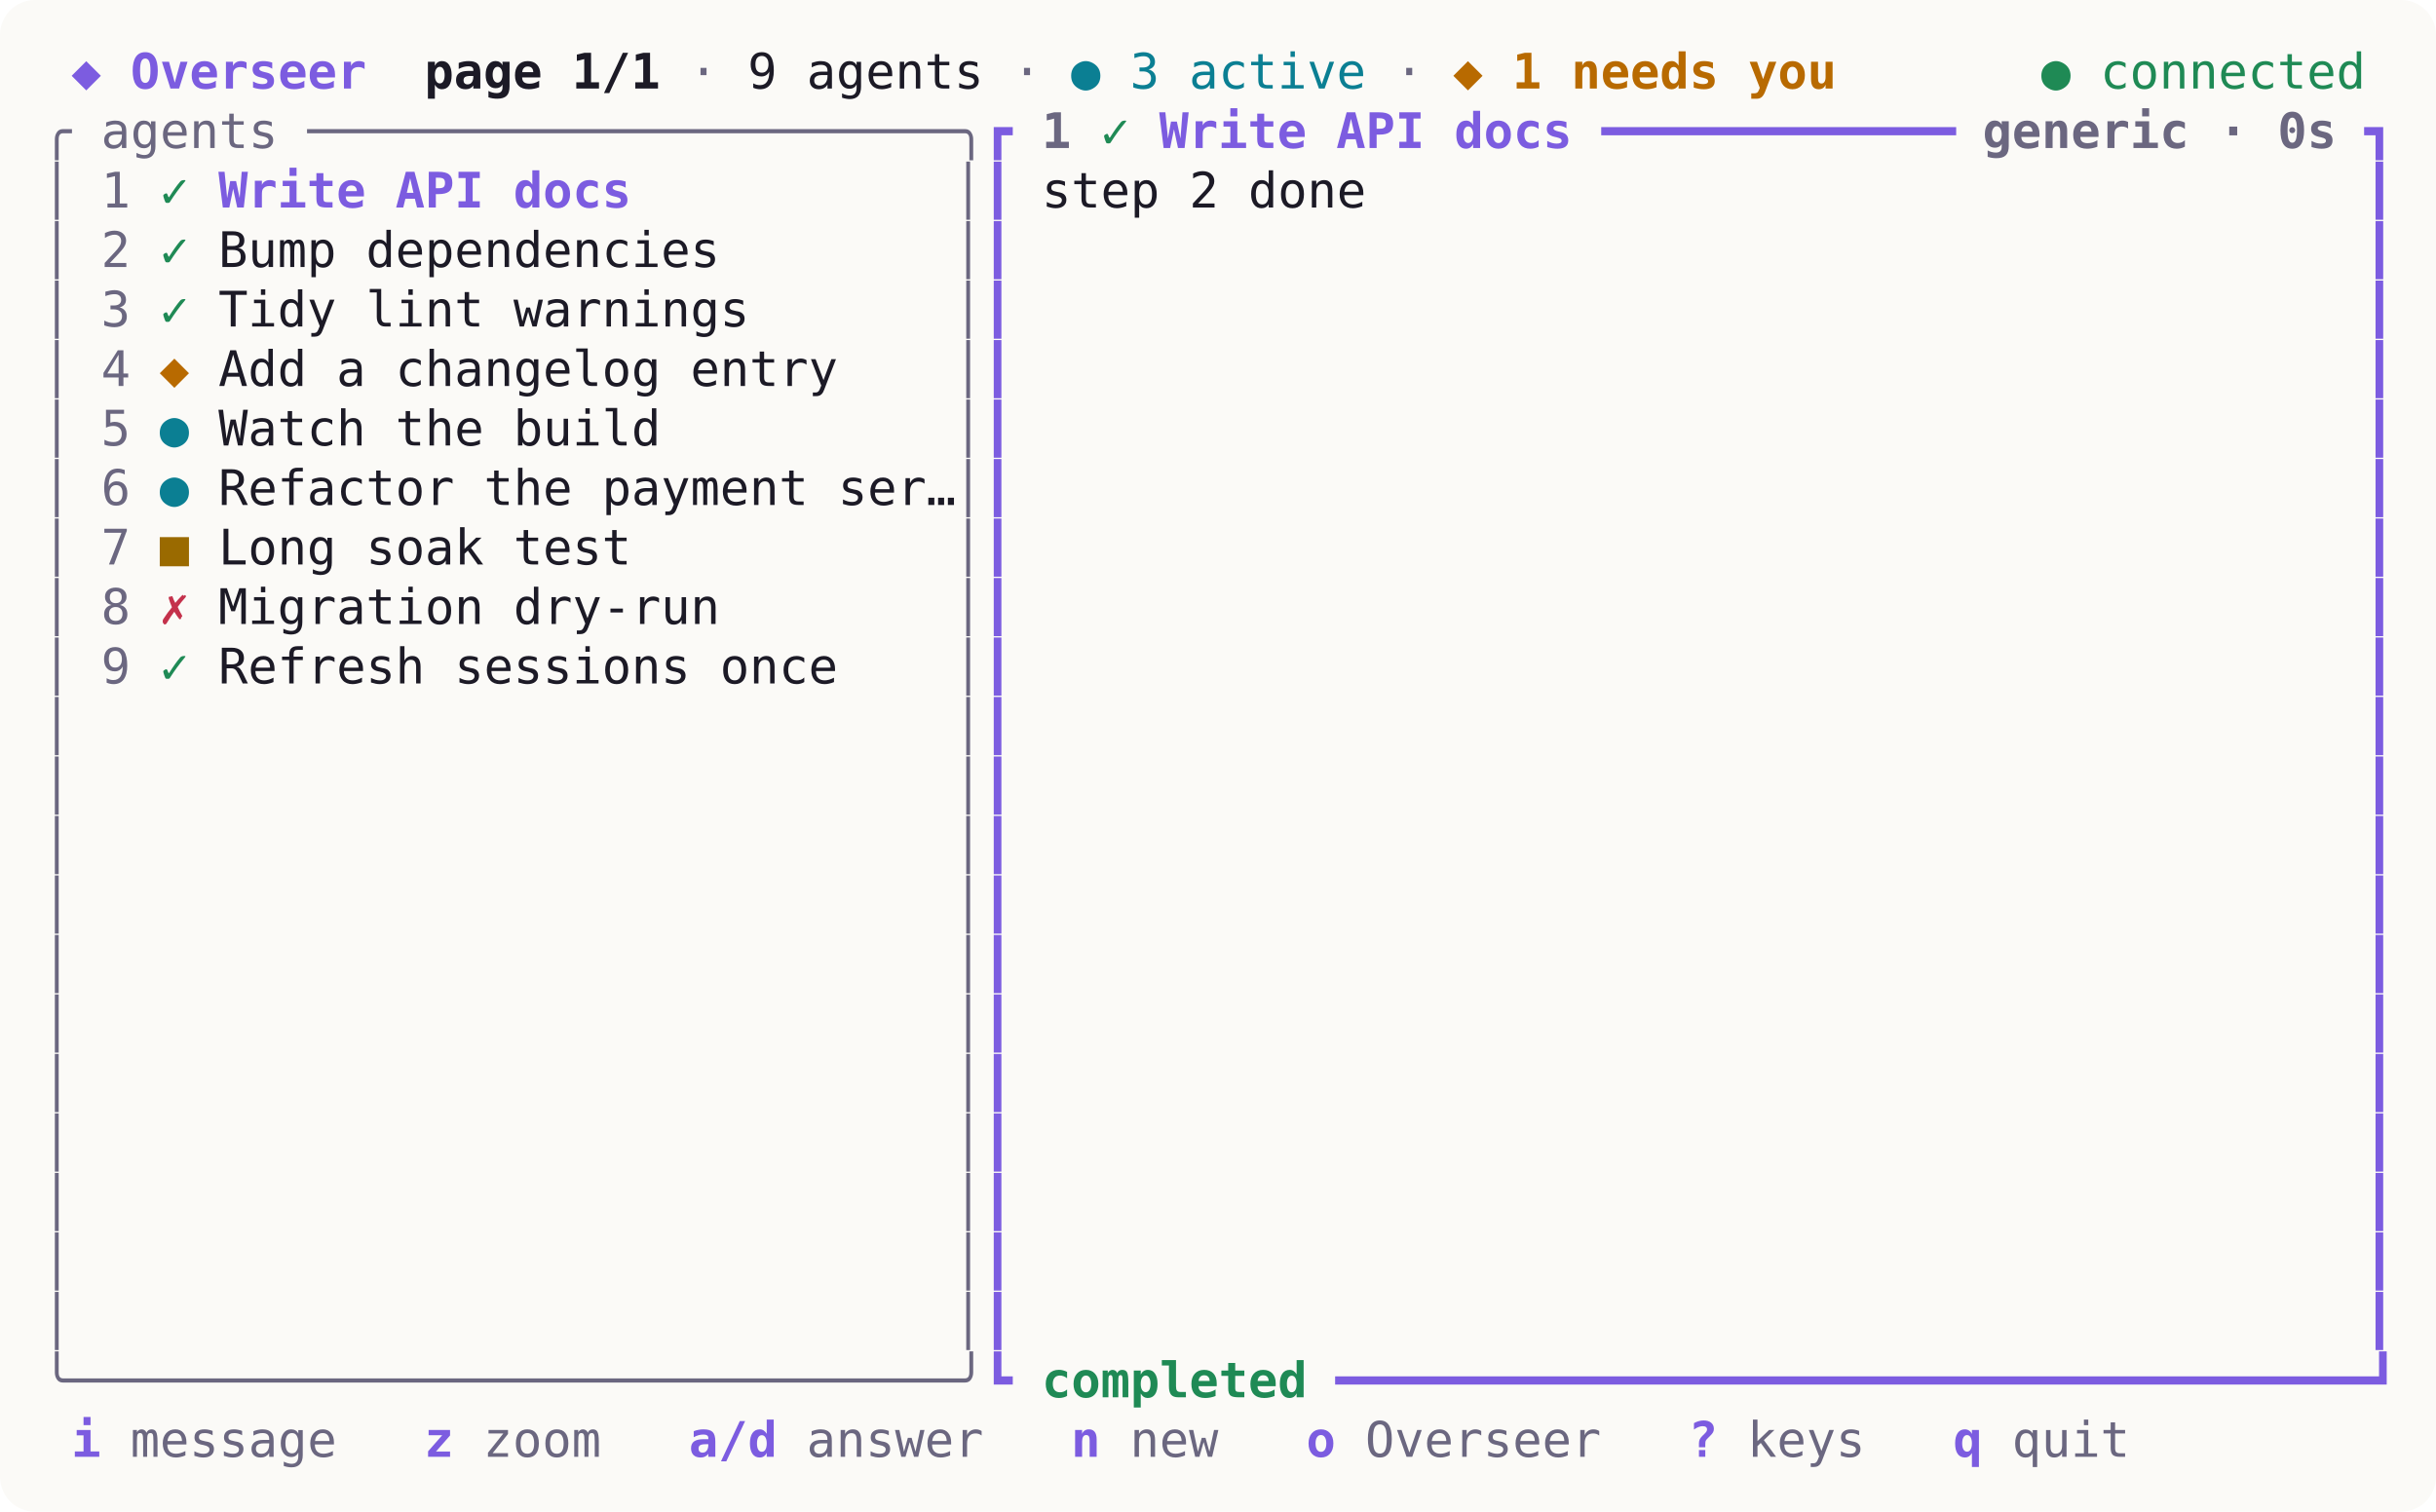
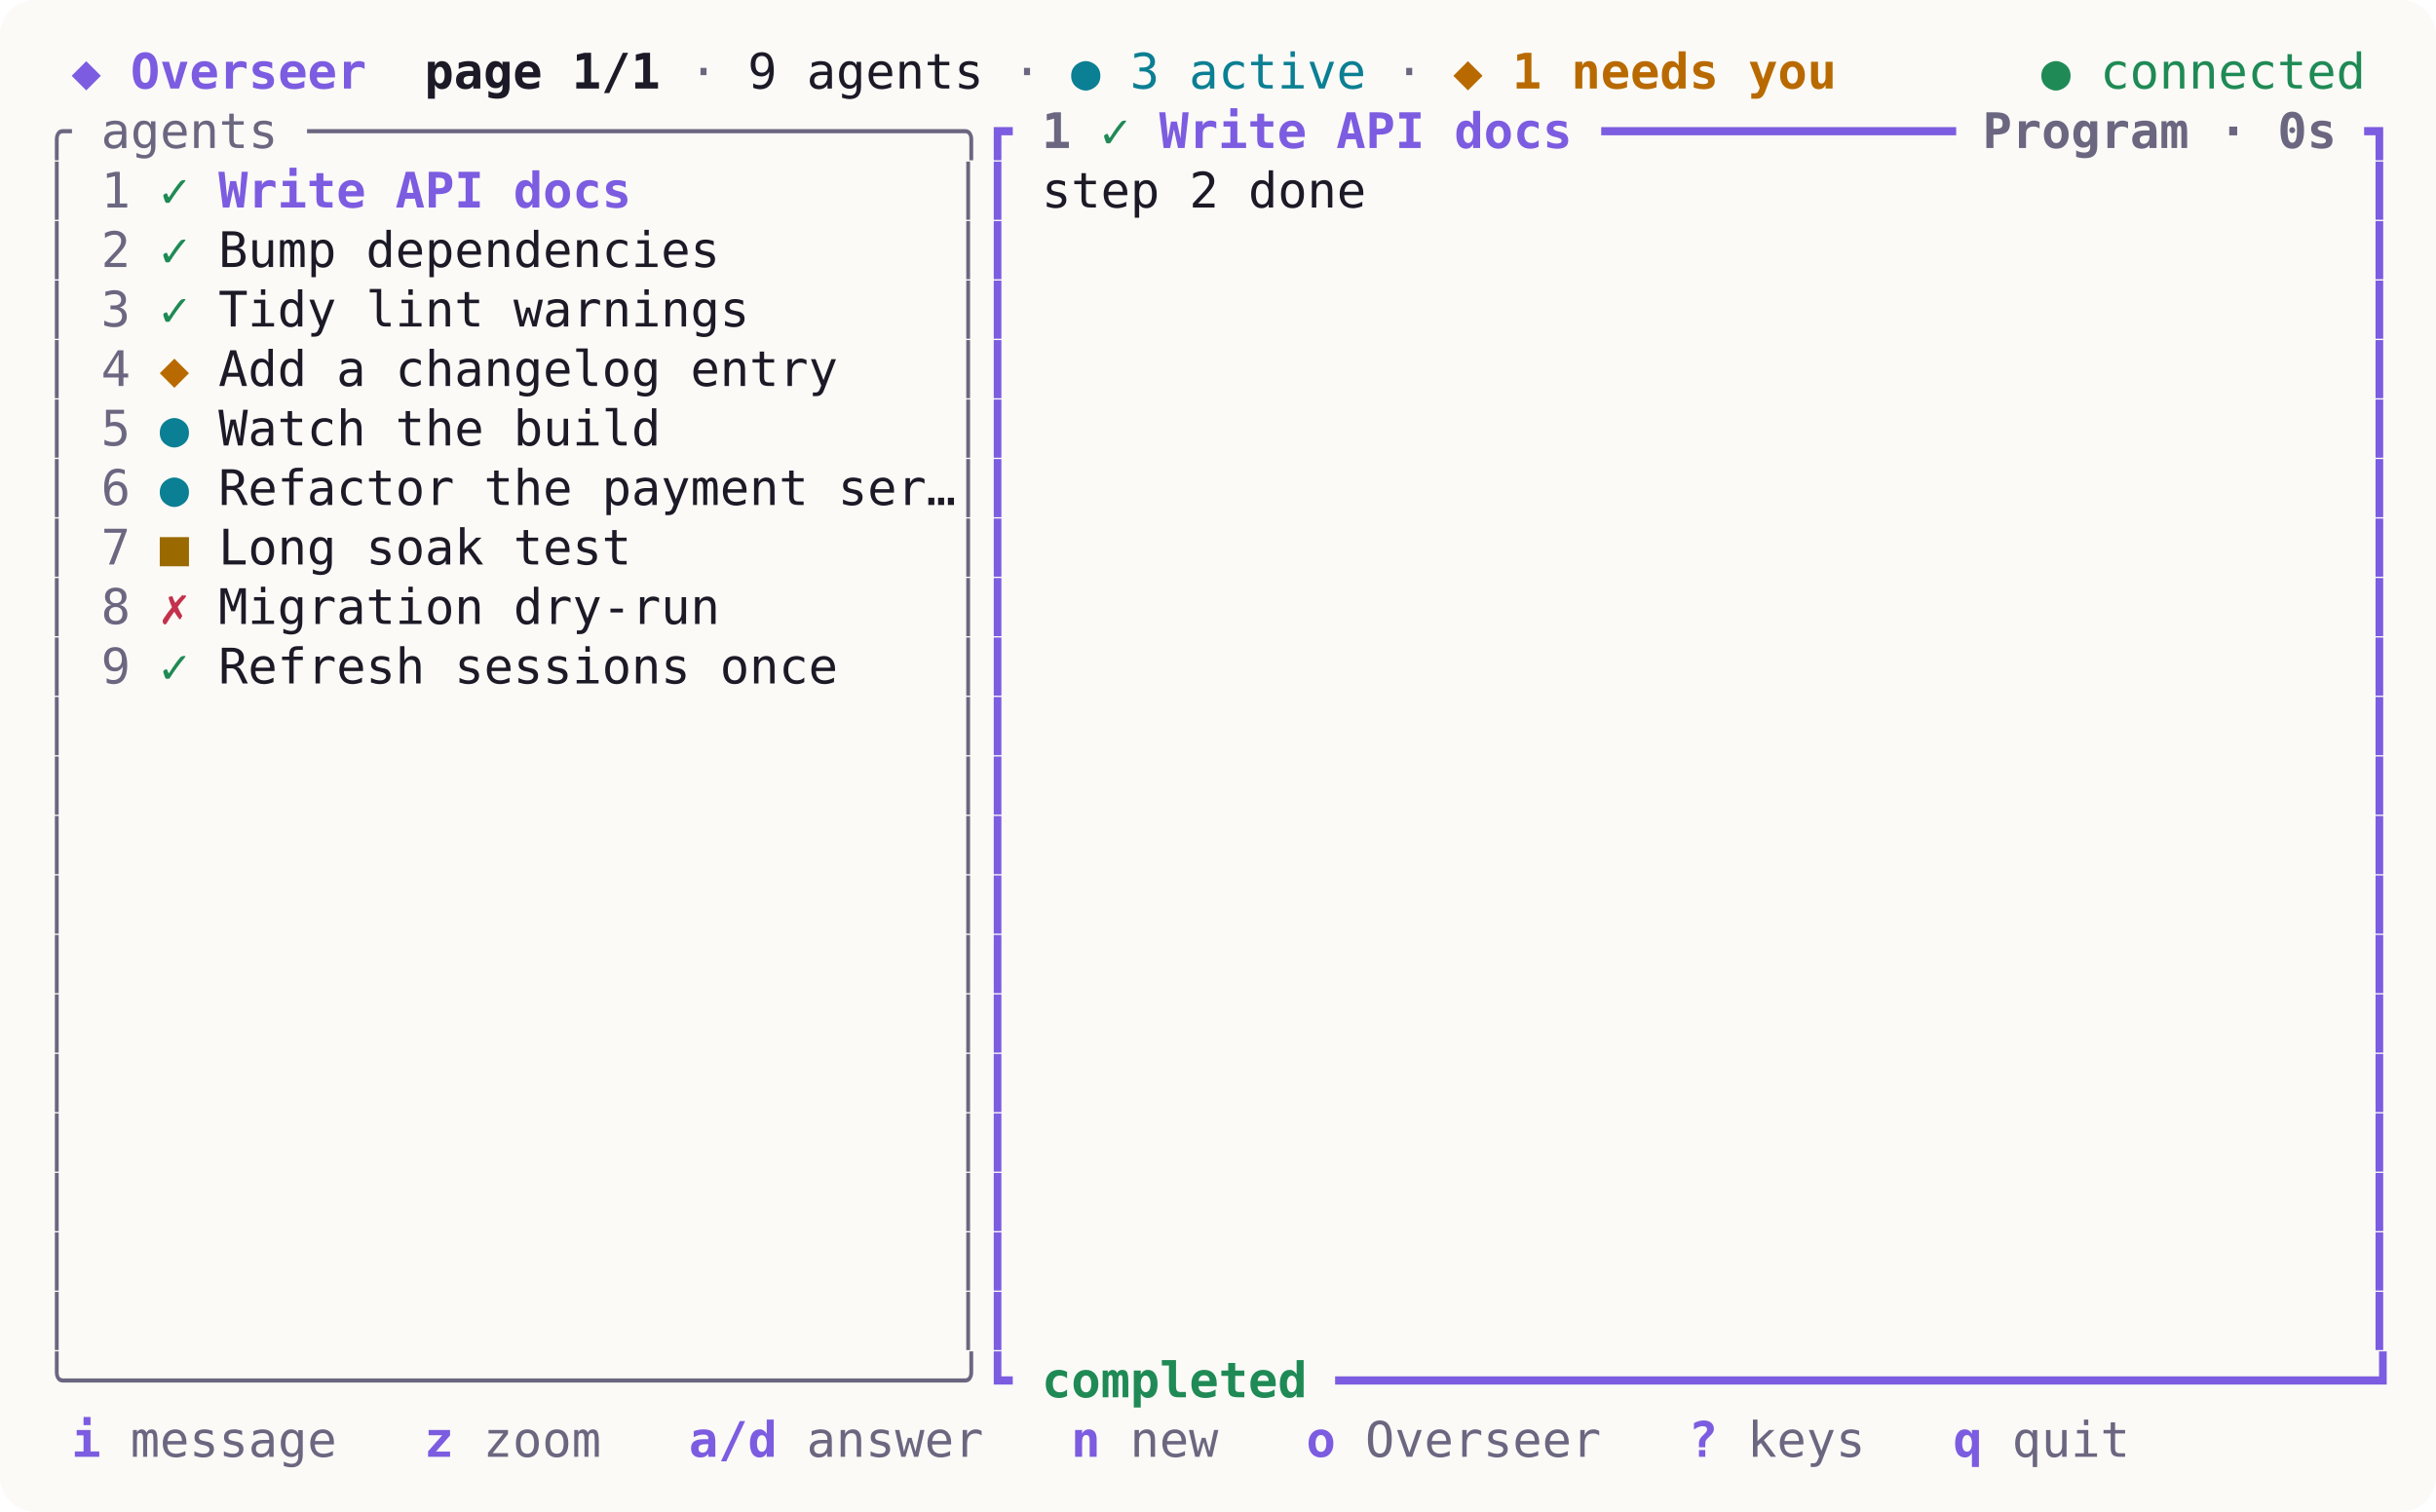
<svg xmlns="http://www.w3.org/2000/svg" width="696" height="432" viewBox="0 0 696 432">
  <rect width="100%" height="100%" rx="10" fill="#fbfaf7" />
  <g font-family="ui-monospace, SFMono-Regular, Menlo, monospace" font-size="14">
    <text x="12.0" y="25.3" textLength="100.8" lengthAdjust="spacingAndGlyphs" fill="#7c5ce0" font-weight="700" xml:space="preserve"> ◆ Overseer </text>
    <text x="112.8" y="25.3" textLength="84.0" lengthAdjust="spacingAndGlyphs" fill="#1c1a26" font-weight="700" xml:space="preserve"> page 1/1 </text>
    <text x="196.8" y="25.3" textLength="16.8" lengthAdjust="spacingAndGlyphs" fill="#6b6780" xml:space="preserve">· </text>
    <text x="213.6" y="25.3" textLength="67.2" lengthAdjust="spacingAndGlyphs" fill="#1c1a26" xml:space="preserve">9 agents</text>
    <text x="280.8" y="25.3" textLength="25.2" lengthAdjust="spacingAndGlyphs" fill="#6b6780" xml:space="preserve"> · </text>
    <text x="306.0" y="25.3" textLength="84.0" lengthAdjust="spacingAndGlyphs" fill="#0b7f93" xml:space="preserve">● 3 active</text>
    <text x="390.0" y="25.3" textLength="25.2" lengthAdjust="spacingAndGlyphs" fill="#6b6780" xml:space="preserve"> · </text>
    <text x="415.2" y="25.3" textLength="109.2" lengthAdjust="spacingAndGlyphs" fill="#b86a00" font-weight="700" xml:space="preserve">◆ 1 needs you</text>
    <text x="583.2" y="25.3" textLength="100.8" lengthAdjust="spacingAndGlyphs" fill="#1f8a55" xml:space="preserve">● connected </text>
    <text x="12.0" y="42.3" textLength="268.8" lengthAdjust="spacingAndGlyphs" fill="#6b6780" xml:space="preserve">╭ agents ──────────────────────╮</text>
    <text x="280.8" y="42.3" textLength="8.4" lengthAdjust="spacingAndGlyphs" fill="#7c5ce0" font-weight="700" xml:space="preserve">┏</text>
    <text x="289.2" y="42.3" textLength="25.2" lengthAdjust="spacingAndGlyphs" fill="#6b6780" font-weight="700" xml:space="preserve"> 1 </text>
    <text x="314.4" y="42.3" textLength="16.8" lengthAdjust="spacingAndGlyphs" fill="#1f8a55" font-weight="700" xml:space="preserve">✓ </text>
    <text x="331.2" y="42.3" textLength="226.8" lengthAdjust="spacingAndGlyphs" fill="#7c5ce0" font-weight="700" xml:space="preserve">Write API docs ━━━━━━━━━━━━</text>
-     <text x="558.0" y="42.3" textLength="117.6" lengthAdjust="spacingAndGlyphs" fill="#6b6780" font-weight="700" xml:space="preserve"> generic · 0s </text>
+     <text x="558.0" y="42.3" textLength="117.6" lengthAdjust="spacingAndGlyphs" fill="#6b6780" font-weight="700" xml:space="preserve"> Program · 0s </text>
    <text x="675.6" y="42.3" textLength="8.4" lengthAdjust="spacingAndGlyphs" fill="#7c5ce0" font-weight="700" xml:space="preserve">┓</text>
    <text x="12.0" y="59.3" textLength="33.6" lengthAdjust="spacingAndGlyphs" fill="#6b6780" xml:space="preserve">│ 1 </text>
    <text x="45.6" y="59.3" textLength="16.8" lengthAdjust="spacingAndGlyphs" fill="#1f8a55" xml:space="preserve">✓ </text>
    <text x="62.4" y="59.3" textLength="117.6" lengthAdjust="spacingAndGlyphs" fill="#7c5ce0" font-weight="700" xml:space="preserve">Write API docs</text>
    <text x="272.4" y="59.3" textLength="8.4" lengthAdjust="spacingAndGlyphs" fill="#6b6780" xml:space="preserve">│</text>
    <text x="280.8" y="59.3" textLength="8.4" lengthAdjust="spacingAndGlyphs" fill="#7c5ce0" font-weight="700" xml:space="preserve">┃</text>
    <text x="289.2" y="59.3" textLength="386.4" lengthAdjust="spacingAndGlyphs" fill="#1c1a26" xml:space="preserve"> step 2 done                                  </text>
    <text x="675.6" y="59.3" textLength="8.4" lengthAdjust="spacingAndGlyphs" fill="#7c5ce0" font-weight="700" xml:space="preserve">┃</text>
    <text x="12.0" y="76.3" textLength="33.6" lengthAdjust="spacingAndGlyphs" fill="#6b6780" xml:space="preserve">│ 2 </text>
    <text x="45.6" y="76.3" textLength="16.8" lengthAdjust="spacingAndGlyphs" fill="#1f8a55" xml:space="preserve">✓ </text>
    <text x="62.4" y="76.3" textLength="210.0" lengthAdjust="spacingAndGlyphs" fill="#1c1a26" xml:space="preserve">Bump dependencies        </text>
    <text x="272.4" y="76.3" textLength="8.4" lengthAdjust="spacingAndGlyphs" fill="#6b6780" xml:space="preserve">│</text>
    <text x="280.8" y="76.3" textLength="8.4" lengthAdjust="spacingAndGlyphs" fill="#7c5ce0" font-weight="700" xml:space="preserve">┃</text>
    <text x="675.6" y="76.3" textLength="8.4" lengthAdjust="spacingAndGlyphs" fill="#7c5ce0" font-weight="700" xml:space="preserve">┃</text>
    <text x="12.0" y="93.3" textLength="33.6" lengthAdjust="spacingAndGlyphs" fill="#6b6780" xml:space="preserve">│ 3 </text>
    <text x="45.6" y="93.3" textLength="16.8" lengthAdjust="spacingAndGlyphs" fill="#1f8a55" xml:space="preserve">✓ </text>
    <text x="62.4" y="93.3" textLength="210.0" lengthAdjust="spacingAndGlyphs" fill="#1c1a26" xml:space="preserve">Tidy lint warnings       </text>
    <text x="272.4" y="93.3" textLength="8.4" lengthAdjust="spacingAndGlyphs" fill="#6b6780" xml:space="preserve">│</text>
    <text x="280.8" y="93.3" textLength="8.4" lengthAdjust="spacingAndGlyphs" fill="#7c5ce0" font-weight="700" xml:space="preserve">┃</text>
    <text x="675.6" y="93.3" textLength="8.4" lengthAdjust="spacingAndGlyphs" fill="#7c5ce0" font-weight="700" xml:space="preserve">┃</text>
    <text x="12.0" y="110.3" textLength="33.6" lengthAdjust="spacingAndGlyphs" fill="#6b6780" xml:space="preserve">│ 4 </text>
    <text x="45.6" y="110.3" textLength="16.8" lengthAdjust="spacingAndGlyphs" fill="#b86a00" xml:space="preserve">◆ </text>
    <text x="62.4" y="110.3" textLength="210.0" lengthAdjust="spacingAndGlyphs" fill="#1c1a26" xml:space="preserve">Add a changelog entry    </text>
    <text x="272.4" y="110.3" textLength="8.4" lengthAdjust="spacingAndGlyphs" fill="#6b6780" xml:space="preserve">│</text>
    <text x="280.8" y="110.3" textLength="8.4" lengthAdjust="spacingAndGlyphs" fill="#7c5ce0" font-weight="700" xml:space="preserve">┃</text>
    <text x="675.6" y="110.3" textLength="8.4" lengthAdjust="spacingAndGlyphs" fill="#7c5ce0" font-weight="700" xml:space="preserve">┃</text>
    <text x="12.0" y="127.3" textLength="33.6" lengthAdjust="spacingAndGlyphs" fill="#6b6780" xml:space="preserve">│ 5 </text>
    <text x="45.6" y="127.3" textLength="16.8" lengthAdjust="spacingAndGlyphs" fill="#0b7f93" xml:space="preserve">● </text>
    <text x="62.4" y="127.3" textLength="210.0" lengthAdjust="spacingAndGlyphs" fill="#1c1a26" xml:space="preserve">Watch the build          </text>
    <text x="272.4" y="127.3" textLength="8.4" lengthAdjust="spacingAndGlyphs" fill="#6b6780" xml:space="preserve">│</text>
    <text x="280.8" y="127.3" textLength="8.4" lengthAdjust="spacingAndGlyphs" fill="#7c5ce0" font-weight="700" xml:space="preserve">┃</text>
    <text x="675.6" y="127.3" textLength="8.4" lengthAdjust="spacingAndGlyphs" fill="#7c5ce0" font-weight="700" xml:space="preserve">┃</text>
    <text x="12.0" y="144.3" textLength="33.6" lengthAdjust="spacingAndGlyphs" fill="#6b6780" xml:space="preserve">│ 6 </text>
    <text x="45.6" y="144.3" textLength="16.8" lengthAdjust="spacingAndGlyphs" fill="#0b7f93" xml:space="preserve">● </text>
    <text x="62.4" y="144.3" textLength="210.0" lengthAdjust="spacingAndGlyphs" fill="#1c1a26" xml:space="preserve">Refactor the payment ser…</text>
    <text x="272.4" y="144.3" textLength="8.4" lengthAdjust="spacingAndGlyphs" fill="#6b6780" xml:space="preserve">│</text>
    <text x="280.8" y="144.3" textLength="8.4" lengthAdjust="spacingAndGlyphs" fill="#7c5ce0" font-weight="700" xml:space="preserve">┃</text>
    <text x="675.6" y="144.3" textLength="8.4" lengthAdjust="spacingAndGlyphs" fill="#7c5ce0" font-weight="700" xml:space="preserve">┃</text>
    <text x="12.0" y="161.3" textLength="33.6" lengthAdjust="spacingAndGlyphs" fill="#6b6780" xml:space="preserve">│ 7 </text>
    <text x="45.6" y="161.3" textLength="16.8" lengthAdjust="spacingAndGlyphs" fill="#9a6a00" xml:space="preserve">■ </text>
    <text x="62.4" y="161.3" textLength="210.0" lengthAdjust="spacingAndGlyphs" fill="#1c1a26" xml:space="preserve">Long soak test           </text>
    <text x="272.4" y="161.3" textLength="8.4" lengthAdjust="spacingAndGlyphs" fill="#6b6780" xml:space="preserve">│</text>
    <text x="280.8" y="161.3" textLength="8.4" lengthAdjust="spacingAndGlyphs" fill="#7c5ce0" font-weight="700" xml:space="preserve">┃</text>
    <text x="675.6" y="161.3" textLength="8.4" lengthAdjust="spacingAndGlyphs" fill="#7c5ce0" font-weight="700" xml:space="preserve">┃</text>
    <text x="12.0" y="178.3" textLength="33.6" lengthAdjust="spacingAndGlyphs" fill="#6b6780" xml:space="preserve">│ 8 </text>
    <text x="45.6" y="178.3" textLength="16.8" lengthAdjust="spacingAndGlyphs" fill="#c4314b" xml:space="preserve">✗ </text>
    <text x="62.4" y="178.3" textLength="210.0" lengthAdjust="spacingAndGlyphs" fill="#1c1a26" xml:space="preserve">Migration dry-run        </text>
    <text x="272.4" y="178.3" textLength="8.4" lengthAdjust="spacingAndGlyphs" fill="#6b6780" xml:space="preserve">│</text>
    <text x="280.8" y="178.3" textLength="8.4" lengthAdjust="spacingAndGlyphs" fill="#7c5ce0" font-weight="700" xml:space="preserve">┃</text>
    <text x="675.6" y="178.3" textLength="8.4" lengthAdjust="spacingAndGlyphs" fill="#7c5ce0" font-weight="700" xml:space="preserve">┃</text>
    <text x="12.0" y="195.3" textLength="33.6" lengthAdjust="spacingAndGlyphs" fill="#6b6780" xml:space="preserve">│ 9 </text>
    <text x="45.6" y="195.3" textLength="16.8" lengthAdjust="spacingAndGlyphs" fill="#1f8a55" xml:space="preserve">✓ </text>
    <text x="62.4" y="195.3" textLength="210.0" lengthAdjust="spacingAndGlyphs" fill="#1c1a26" xml:space="preserve">Refresh sessions once    </text>
    <text x="272.4" y="195.3" textLength="8.4" lengthAdjust="spacingAndGlyphs" fill="#6b6780" xml:space="preserve">│</text>
    <text x="280.8" y="195.3" textLength="8.4" lengthAdjust="spacingAndGlyphs" fill="#7c5ce0" font-weight="700" xml:space="preserve">┃</text>
    <text x="675.6" y="195.3" textLength="8.4" lengthAdjust="spacingAndGlyphs" fill="#7c5ce0" font-weight="700" xml:space="preserve">┃</text>
    <text x="12.0" y="212.3" textLength="8.4" lengthAdjust="spacingAndGlyphs" fill="#6b6780" xml:space="preserve">│</text>
    <text x="272.4" y="212.3" textLength="8.4" lengthAdjust="spacingAndGlyphs" fill="#6b6780" xml:space="preserve">│</text>
    <text x="280.8" y="212.3" textLength="8.4" lengthAdjust="spacingAndGlyphs" fill="#7c5ce0" font-weight="700" xml:space="preserve">┃</text>
    <text x="675.6" y="212.3" textLength="8.4" lengthAdjust="spacingAndGlyphs" fill="#7c5ce0" font-weight="700" xml:space="preserve">┃</text>
    <text x="12.0" y="229.3" textLength="8.4" lengthAdjust="spacingAndGlyphs" fill="#6b6780" xml:space="preserve">│</text>
    <text x="272.4" y="229.3" textLength="8.4" lengthAdjust="spacingAndGlyphs" fill="#6b6780" xml:space="preserve">│</text>
    <text x="280.8" y="229.3" textLength="8.4" lengthAdjust="spacingAndGlyphs" fill="#7c5ce0" font-weight="700" xml:space="preserve">┃</text>
    <text x="675.6" y="229.3" textLength="8.4" lengthAdjust="spacingAndGlyphs" fill="#7c5ce0" font-weight="700" xml:space="preserve">┃</text>
    <text x="12.0" y="246.3" textLength="8.4" lengthAdjust="spacingAndGlyphs" fill="#6b6780" xml:space="preserve">│</text>
    <text x="272.4" y="246.3" textLength="8.4" lengthAdjust="spacingAndGlyphs" fill="#6b6780" xml:space="preserve">│</text>
    <text x="280.8" y="246.3" textLength="8.4" lengthAdjust="spacingAndGlyphs" fill="#7c5ce0" font-weight="700" xml:space="preserve">┃</text>
    <text x="675.6" y="246.3" textLength="8.4" lengthAdjust="spacingAndGlyphs" fill="#7c5ce0" font-weight="700" xml:space="preserve">┃</text>
    <text x="12.0" y="263.3" textLength="8.4" lengthAdjust="spacingAndGlyphs" fill="#6b6780" xml:space="preserve">│</text>
    <text x="272.4" y="263.3" textLength="8.4" lengthAdjust="spacingAndGlyphs" fill="#6b6780" xml:space="preserve">│</text>
    <text x="280.8" y="263.3" textLength="8.4" lengthAdjust="spacingAndGlyphs" fill="#7c5ce0" font-weight="700" xml:space="preserve">┃</text>
    <text x="675.6" y="263.3" textLength="8.4" lengthAdjust="spacingAndGlyphs" fill="#7c5ce0" font-weight="700" xml:space="preserve">┃</text>
    <text x="12.0" y="280.3" textLength="8.4" lengthAdjust="spacingAndGlyphs" fill="#6b6780" xml:space="preserve">│</text>
    <text x="272.4" y="280.3" textLength="8.4" lengthAdjust="spacingAndGlyphs" fill="#6b6780" xml:space="preserve">│</text>
    <text x="280.8" y="280.3" textLength="8.4" lengthAdjust="spacingAndGlyphs" fill="#7c5ce0" font-weight="700" xml:space="preserve">┃</text>
    <text x="675.6" y="280.3" textLength="8.4" lengthAdjust="spacingAndGlyphs" fill="#7c5ce0" font-weight="700" xml:space="preserve">┃</text>
    <text x="12.0" y="297.3" textLength="8.4" lengthAdjust="spacingAndGlyphs" fill="#6b6780" xml:space="preserve">│</text>
    <text x="272.4" y="297.3" textLength="8.4" lengthAdjust="spacingAndGlyphs" fill="#6b6780" xml:space="preserve">│</text>
    <text x="280.8" y="297.3" textLength="8.4" lengthAdjust="spacingAndGlyphs" fill="#7c5ce0" font-weight="700" xml:space="preserve">┃</text>
    <text x="675.6" y="297.3" textLength="8.4" lengthAdjust="spacingAndGlyphs" fill="#7c5ce0" font-weight="700" xml:space="preserve">┃</text>
    <text x="12.0" y="314.3" textLength="8.4" lengthAdjust="spacingAndGlyphs" fill="#6b6780" xml:space="preserve">│</text>
    <text x="272.4" y="314.3" textLength="8.4" lengthAdjust="spacingAndGlyphs" fill="#6b6780" xml:space="preserve">│</text>
    <text x="280.8" y="314.3" textLength="8.4" lengthAdjust="spacingAndGlyphs" fill="#7c5ce0" font-weight="700" xml:space="preserve">┃</text>
    <text x="675.6" y="314.3" textLength="8.4" lengthAdjust="spacingAndGlyphs" fill="#7c5ce0" font-weight="700" xml:space="preserve">┃</text>
    <text x="12.0" y="331.3" textLength="8.4" lengthAdjust="spacingAndGlyphs" fill="#6b6780" xml:space="preserve">│</text>
    <text x="272.4" y="331.3" textLength="8.4" lengthAdjust="spacingAndGlyphs" fill="#6b6780" xml:space="preserve">│</text>
    <text x="280.8" y="331.3" textLength="8.4" lengthAdjust="spacingAndGlyphs" fill="#7c5ce0" font-weight="700" xml:space="preserve">┃</text>
    <text x="675.6" y="331.3" textLength="8.4" lengthAdjust="spacingAndGlyphs" fill="#7c5ce0" font-weight="700" xml:space="preserve">┃</text>
    <text x="12.0" y="348.3" textLength="8.4" lengthAdjust="spacingAndGlyphs" fill="#6b6780" xml:space="preserve">│</text>
    <text x="272.4" y="348.3" textLength="8.4" lengthAdjust="spacingAndGlyphs" fill="#6b6780" xml:space="preserve">│</text>
    <text x="280.8" y="348.3" textLength="8.4" lengthAdjust="spacingAndGlyphs" fill="#7c5ce0" font-weight="700" xml:space="preserve">┃</text>
    <text x="675.6" y="348.3" textLength="8.4" lengthAdjust="spacingAndGlyphs" fill="#7c5ce0" font-weight="700" xml:space="preserve">┃</text>
    <text x="12.0" y="365.3" textLength="8.4" lengthAdjust="spacingAndGlyphs" fill="#6b6780" xml:space="preserve">│</text>
    <text x="272.4" y="365.3" textLength="8.4" lengthAdjust="spacingAndGlyphs" fill="#6b6780" xml:space="preserve">│</text>
    <text x="280.8" y="365.3" textLength="8.4" lengthAdjust="spacingAndGlyphs" fill="#7c5ce0" font-weight="700" xml:space="preserve">┃</text>
    <text x="675.6" y="365.3" textLength="8.4" lengthAdjust="spacingAndGlyphs" fill="#7c5ce0" font-weight="700" xml:space="preserve">┃</text>
    <text x="12.0" y="382.3" textLength="8.4" lengthAdjust="spacingAndGlyphs" fill="#6b6780" xml:space="preserve">│</text>
    <text x="272.4" y="382.3" textLength="8.4" lengthAdjust="spacingAndGlyphs" fill="#6b6780" xml:space="preserve">│</text>
    <text x="280.8" y="382.3" textLength="8.4" lengthAdjust="spacingAndGlyphs" fill="#7c5ce0" font-weight="700" xml:space="preserve">┃</text>
    <text x="675.6" y="382.3" textLength="8.4" lengthAdjust="spacingAndGlyphs" fill="#7c5ce0" font-weight="700" xml:space="preserve">┃</text>
    <text x="12.0" y="399.3" textLength="268.8" lengthAdjust="spacingAndGlyphs" fill="#6b6780" xml:space="preserve">╰──────────────────────────────╯</text>
    <text x="280.8" y="399.3" textLength="8.4" lengthAdjust="spacingAndGlyphs" fill="#7c5ce0" font-weight="700" xml:space="preserve">┗</text>
    <text x="289.2" y="399.3" textLength="92.4" lengthAdjust="spacingAndGlyphs" fill="#1f8a55" font-weight="700" xml:space="preserve"> completed </text>
    <text x="381.6" y="399.3" textLength="302.4" lengthAdjust="spacingAndGlyphs" fill="#7c5ce0" font-weight="700" xml:space="preserve">━━━━━━━━━━━━━━━━━━━━━━━━━━━━━━━━━━━┛</text>
    <text x="20.4" y="416.3" textLength="8.4" lengthAdjust="spacingAndGlyphs" fill="#7c5ce0" font-weight="700" xml:space="preserve">i</text>
    <text x="28.8" y="416.3" textLength="92.4" lengthAdjust="spacingAndGlyphs" fill="#6b6780" xml:space="preserve"> message   </text>
    <text x="121.2" y="416.3" textLength="8.4" lengthAdjust="spacingAndGlyphs" fill="#7c5ce0" font-weight="700" xml:space="preserve">z</text>
    <text x="129.6" y="416.3" textLength="67.2" lengthAdjust="spacingAndGlyphs" fill="#6b6780" xml:space="preserve"> zoom   </text>
    <text x="196.8" y="416.3" textLength="25.2" lengthAdjust="spacingAndGlyphs" fill="#7c5ce0" font-weight="700" xml:space="preserve">a/d</text>
    <text x="222.0" y="416.3" textLength="84.0" lengthAdjust="spacingAndGlyphs" fill="#6b6780" xml:space="preserve"> answer   </text>
    <text x="306.0" y="416.3" textLength="8.4" lengthAdjust="spacingAndGlyphs" fill="#7c5ce0" font-weight="700" xml:space="preserve">n</text>
    <text x="314.4" y="416.3" textLength="58.8" lengthAdjust="spacingAndGlyphs" fill="#6b6780" xml:space="preserve"> new   </text>
    <text x="373.2" y="416.3" textLength="8.4" lengthAdjust="spacingAndGlyphs" fill="#7c5ce0" font-weight="700" xml:space="preserve">o</text>
    <text x="381.6" y="416.3" textLength="100.8" lengthAdjust="spacingAndGlyphs" fill="#6b6780" xml:space="preserve"> Overseer   </text>
    <text x="482.4" y="416.3" textLength="8.4" lengthAdjust="spacingAndGlyphs" fill="#7c5ce0" font-weight="700" xml:space="preserve">?</text>
    <text x="490.8" y="416.3" textLength="67.2" lengthAdjust="spacingAndGlyphs" fill="#6b6780" xml:space="preserve"> keys   </text>
    <text x="558.0" y="416.3" textLength="8.4" lengthAdjust="spacingAndGlyphs" fill="#7c5ce0" font-weight="700" xml:space="preserve">q</text>
    <text x="566.4" y="416.3" textLength="67.2" lengthAdjust="spacingAndGlyphs" fill="#6b6780" xml:space="preserve"> quit   </text>
  </g>
</svg>
